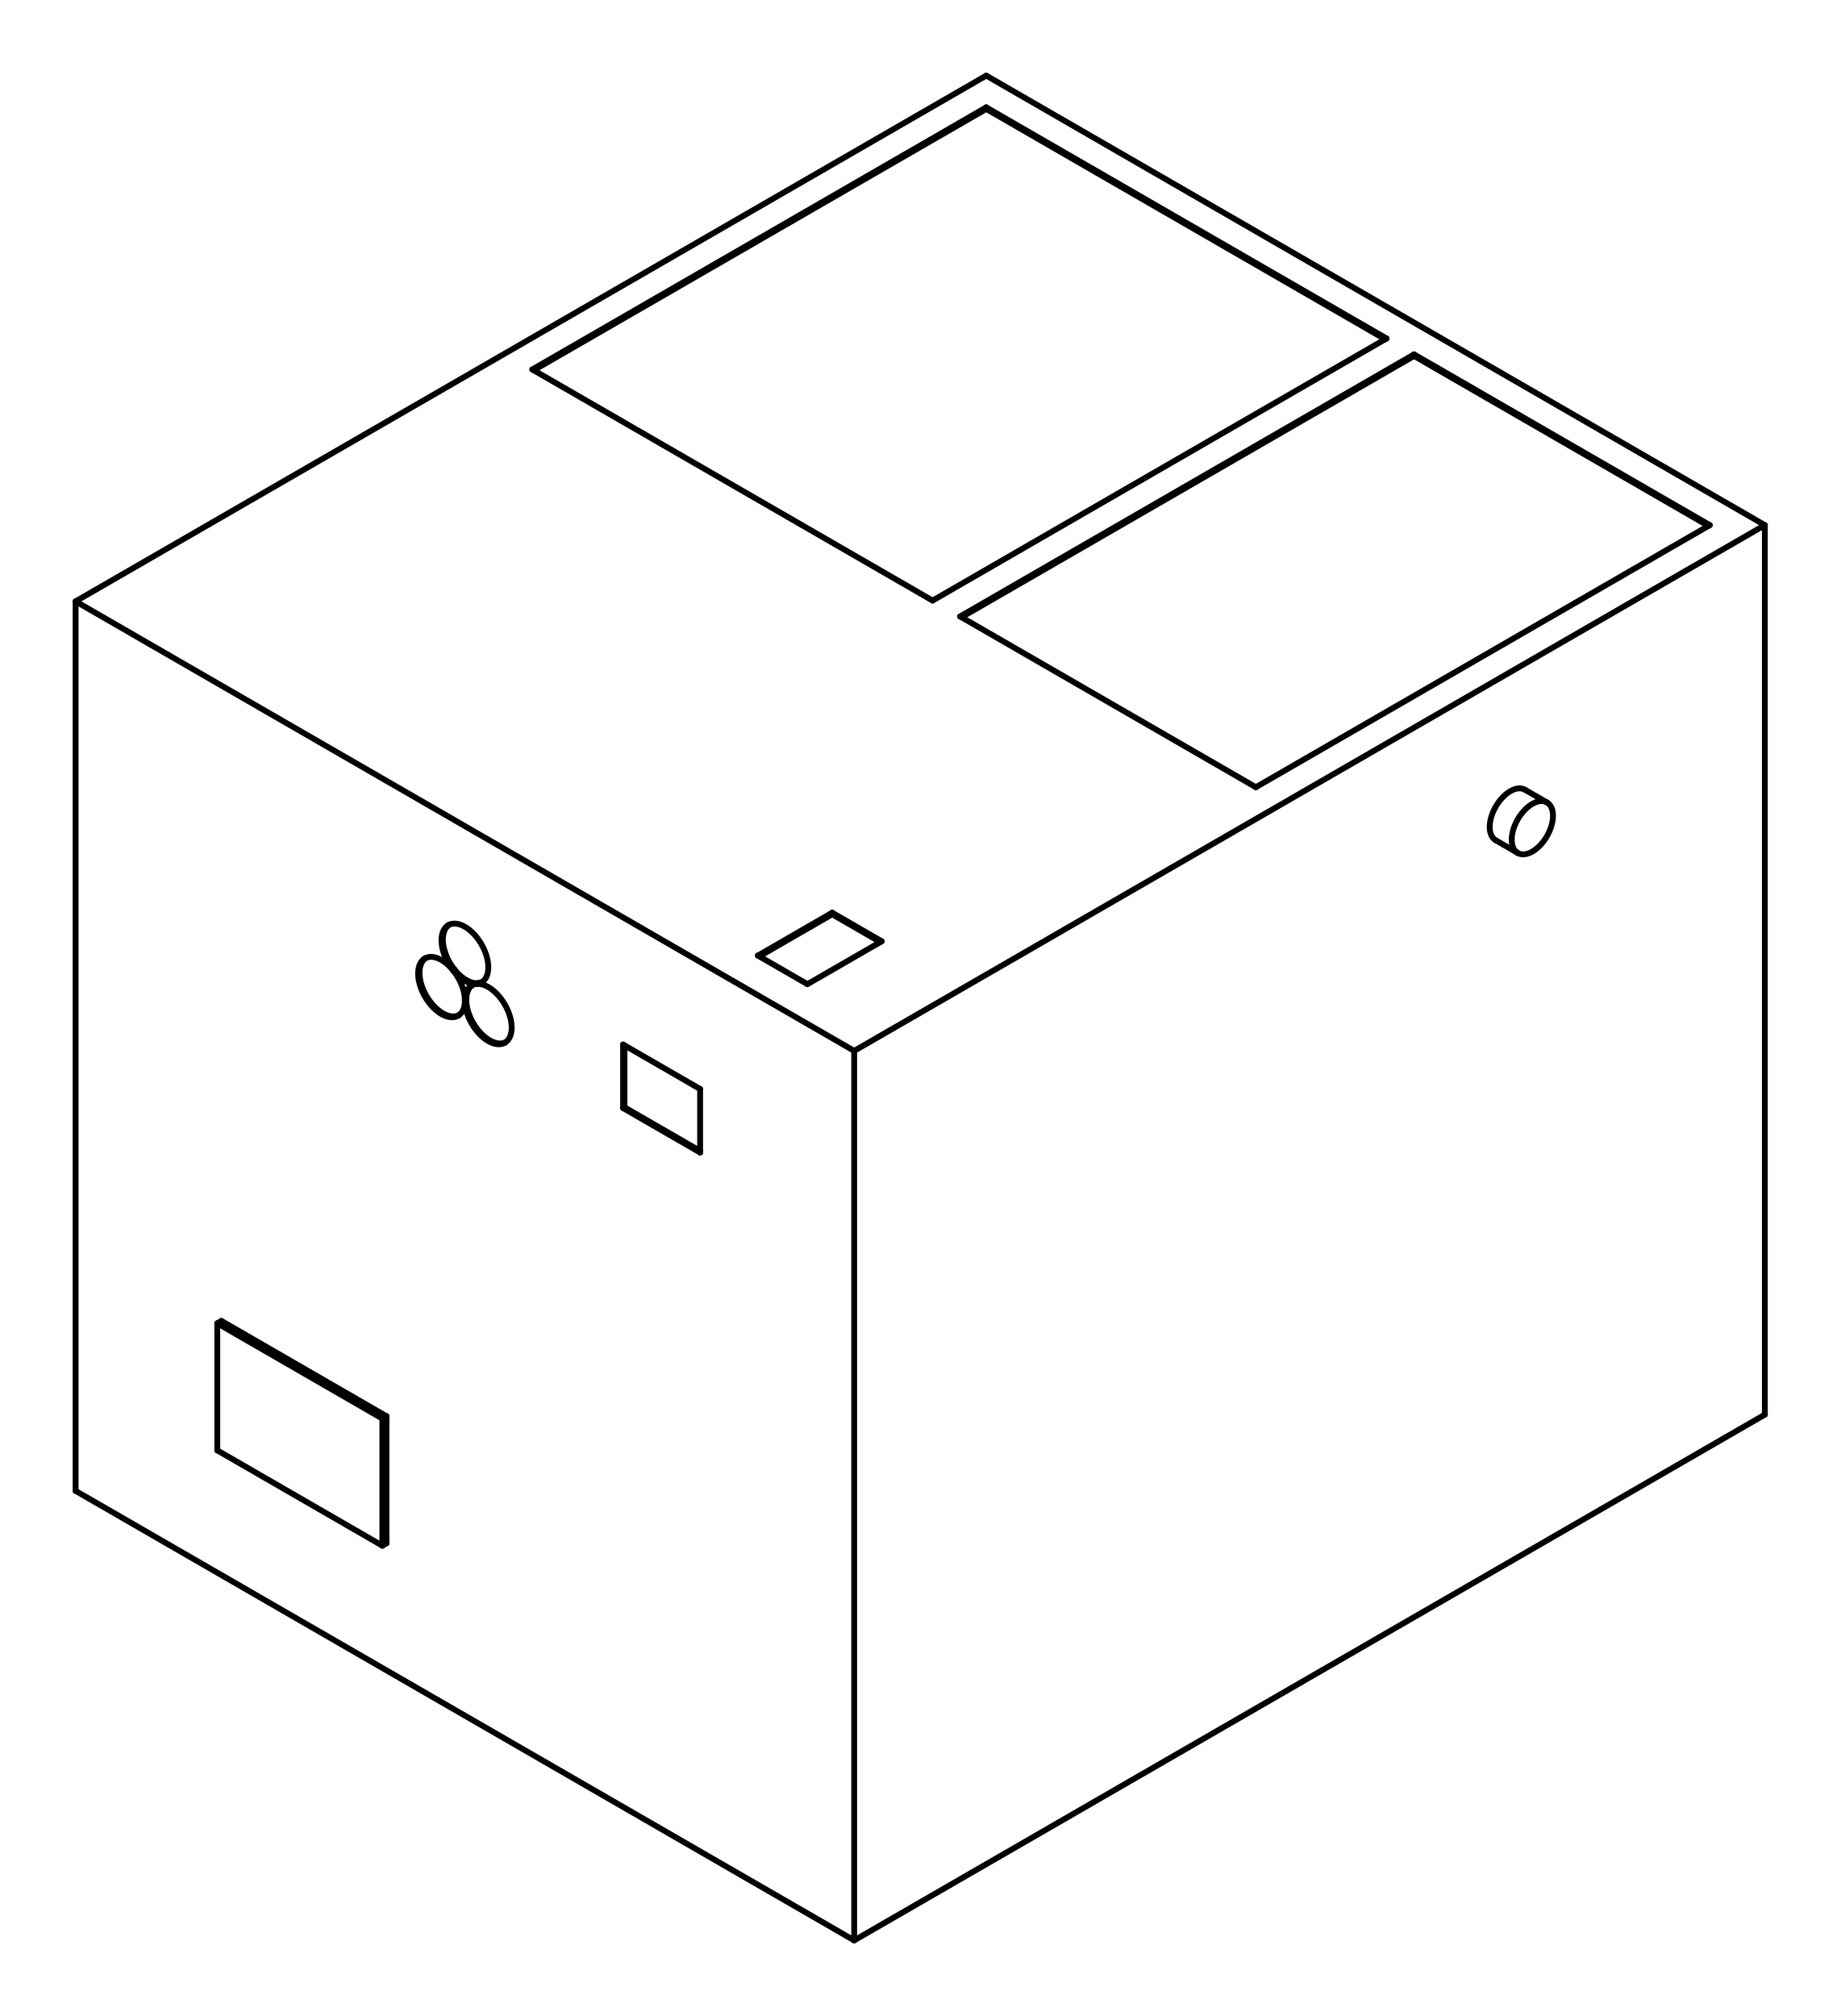
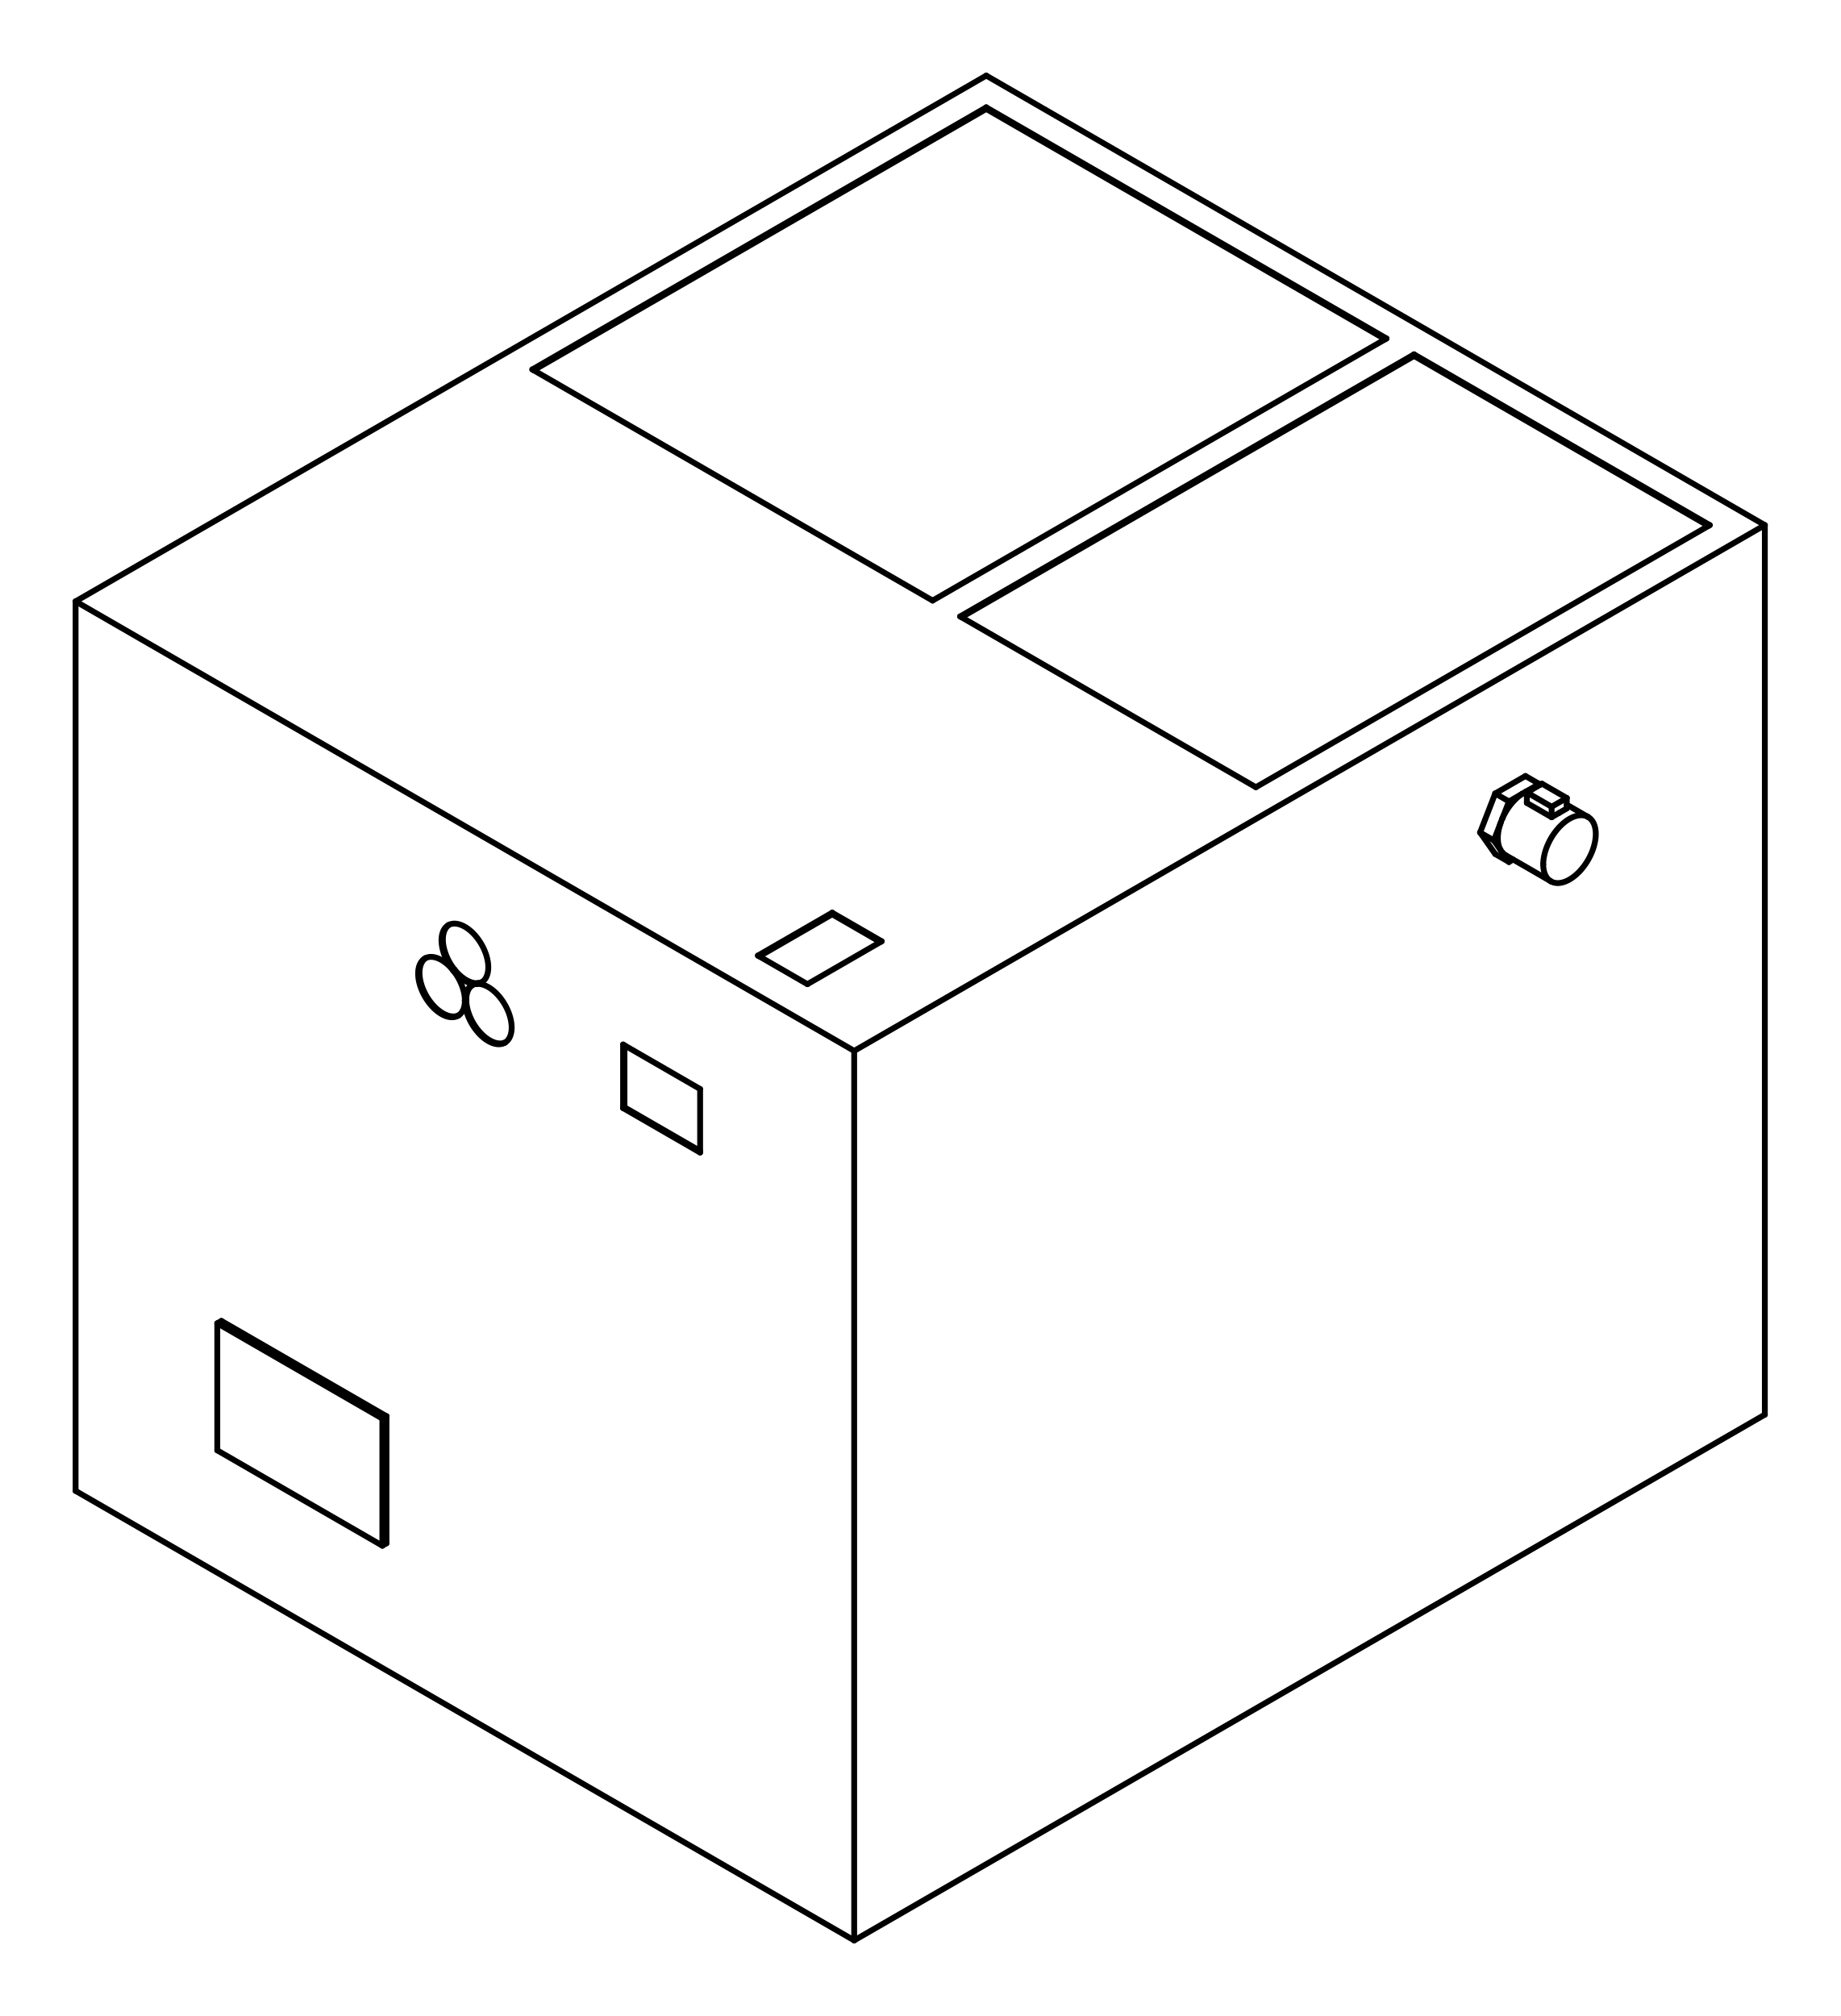
<svg xmlns="http://www.w3.org/2000/svg" width="730.336" height="800.0">
  <g transform="scale(1.543971, -1.543971)   translate(253.4828,-248.0495)" stroke-width="1.5" fill="none">
    <g stroke="rgb(160,160,160)" fill="none" stroke-dasharray="1.5,1.5">

       </g>
    <g stroke="rgb(0,0,0)" fill="none" stroke-linecap="round" stroke-linejoin="round">
      <path d="M-234.052,-135.13 L-234.052,93.489 " />
      <path d="M3.1072058029880787e-15,228.619 L-234.052,93.489 " />
      <path d="M200.111,-115.534 L-33.941,-250.664 " />
      <path d="M-234.052,-135.13 L-33.941,-250.664 " />
      <path d="M-234.052,93.489 L-33.941,-22.045 " />
      <path d="M-33.941,-250.664 L-33.941,-22.045 " />
      <path d="M-154.149,-148.602 L-154.149,-115.943 " />
      <path d="M-154.149,-115.943 L-196.576,-91.448 " />
      <path d="M-137.002,-1.365 L-137.15,-1.177 L-137.295,-0.987 L-137.437,-0.793 L-137.577,-0.597 L-137.714,-0.397 L-137.848,-0.195 L-137.978,0.01 L-138.105,0.217 L-138.229,0.427 L-138.35,0.638 L-138.467,0.852 L-138.58,1.067 L-138.689,1.283 L-138.795,1.501 L-138.897,1.72 L-138.994,1.94 L-139.088,2.161 L-139.177,2.383 L-139.262,2.604 L-139.343,2.826 L-139.42,3.049 L-139.492,3.271 L-139.559,3.492 L-139.622,3.714 L-139.68,3.934 L-139.734,4.154 L-139.783,4.373 L-139.827,4.591 L-139.866,4.807 L-139.901,5.021 L-139.931,5.234 L-139.956,5.445 L-139.976,5.654 L-139.991,5.861 L-140.001,6.065 L-140.006,6.267 L-140.007,6.466 L-140.002,6.662 L-139.993,6.855 L-139.978,7.044 L-139.959,7.231 L-139.935,7.414 L-139.906,7.593 L-139.872,7.768 L-139.833,7.939 L-139.789,8.106 L-139.741,8.269 L-139.688,8.428 L-139.631,8.582 L-139.568,8.731 L-139.501,8.875 L-139.43,9.015 L-139.354,9.15 L-139.274,9.279 L-139.19,9.404 L-139.101,9.523 L-139.008,9.636 L-138.911,9.744 L-138.81,9.847 L-138.705,9.943 L-138.596,10.034 L-138.483,10.119 L-138.367,10.199 L-138.247,10.272 " />
      <path d="M-138.247,10.272 L-138.141,10.33 L-138.033,10.384 L-137.923,10.433 L-137.81,10.477 L-137.695,10.517 L-137.577,10.552 L-137.458,10.583 L-137.336,10.609 L-137.212,10.631 L-137.087,10.648 L-136.959,10.66 L-136.83,10.667 L-136.699,10.67 L-136.567,10.668 L-136.432,10.662 L-136.297,10.651 L-136.16,10.635 L-136.022,10.614 L-135.882,10.589 L-135.741,10.559 L-135.6,10.525 L-135.457,10.486 L-135.314,10.443 L-135.169,10.395 L-135.024,10.342 L-134.879,10.285 L-134.732,10.224 L-134.586,10.158 L-134.439,10.087 L-134.292,10.013 L-134.144,9.934 L-133.997,9.851 L-133.849,9.764 L-133.702,9.672 L-133.555,9.577 L-133.408,9.477 L-133.261,9.374 L-133.115,9.267 L-132.969,9.156 L-132.824,9.041 L-132.68,8.922 L-132.536,8.8 L-132.394,8.674 L-132.252,8.545 L-132.111,8.412 L-131.972,8.276 L-131.834,8.137 L-131.697,7.995 L-131.561,7.849 L-131.427,7.701 L-131.294,7.55 L-131.163,7.396 L-131.034,7.239 L-130.907,7.08 L-130.781,6.918 L-130.658,6.753 L-130.536,6.587 L-130.416,6.418 L-130.299,6.247 L-130.184,6.074 L-130.071,5.899 L-129.96,5.723 L-129.852,5.544 L-129.747,5.365 L-129.644,5.183 L-129.543,5 L-129.446,4.816 L-129.351,4.631 L-129.258,4.445 L-129.169,4.258 L-129.083,4.07 L-128.999,3.881 L-128.919,3.692 L-128.841,3.502 L-128.767,3.312 L-128.696,3.122 L-128.628,2.932 L-128.563,2.741 L-128.502,2.551 L-128.444,2.361 L-128.389,2.171 L-128.338,1.982 L-128.29,1.793 L-128.245,1.605 L-128.204,1.417 L-128.166,1.231 L-128.132,1.046 L-128.102,0.861 L-128.075,0.678 L-128.051,0.497 L-128.032,0.316 L-128.015,0.138 L-128.003,-0.039 L-127.994,-0.215 L-127.988,-0.388 L-127.986,-0.559 L-127.988,-0.729 L-127.994,-0.896 L-128.003,-1.06 L-128.015,-1.223 L-128.032,-1.383 L-128.051,-1.54 L-128.075,-1.695 L-128.102,-1.847 L-128.132,-1.996 L-128.166,-2.142 L-128.204,-2.285 L-128.245,-2.425 L-128.29,-2.561 L-128.338,-2.695 L-128.389,-2.825 L-128.444,-2.951 L-128.502,-3.074 L-128.563,-3.193 L-128.628,-3.309 L-128.696,-3.421 L-128.767,-3.529 L-128.841,-3.634 L-128.919,-3.734 L-128.999,-3.83 L-129.083,-3.923 L-129.169,-4.011 L-129.258,-4.095 L-129.351,-4.174 L-129.446,-4.25 L-129.543,-4.321 L-129.644,-4.388 L-129.747,-4.45 " />
      <path d="M-129.747,-4.45 L-129.817,-4.49 L-129.888,-4.527 L-129.96,-4.562 L-130.034,-4.595 L-130.108,-4.626 L-130.184,-4.656 L-130.26,-4.683 L-130.338,-4.708 L-130.416,-4.731 L-130.496,-4.752 L-130.576,-4.771 L-130.658,-4.788 L-130.74,-4.803 L-130.823,-4.815 L-130.907,-4.826 L-130.992,-4.835 " />
      <path d="M-137.002,-1.365 L-137.109,-1.233 L-137.217,-1.103 L-137.327,-0.976 L-137.437,-0.85 L-137.549,-0.726 L-137.662,-0.604 L-137.775,-0.484 L-137.89,-0.367 L-138.005,-0.252 L-138.122,-0.139 L-138.239,-0.028 L-138.357,0.081 L-138.475,0.187 L-138.594,0.29 L-138.714,0.391 L-138.835,0.49 L-138.955,0.586 L-139.077,0.679 L-139.198,0.77 L-139.32,0.858 L-139.442,0.944 L-139.565,1.026 L-139.688,1.106 L-139.81,1.183 L-139.933,1.257 L-140.056,1.328 L-140.179,1.397 L-140.302,1.462 L-140.425,1.525 L-140.547,1.584 L-140.67,1.64 L-140.792,1.694 L-140.913,1.744 L-141.035,1.791 L-141.156,1.835 L-141.276,1.876 L-141.396,1.914 L-141.515,1.949 L-141.634,1.98 L-141.752,2.009 L-141.869,2.034 L-141.986,2.056 L-142.101,2.074 L-142.216,2.09 L-142.33,2.102 L-142.443,2.111 L-142.555,2.117 L-142.665,2.119 L-142.775,2.119 L-142.884,2.115 L-142.991,2.107 L-143.097,2.097 L-143.202,2.083 L-143.305,2.066 L-143.407,2.046 L-143.508,2.023 L-143.607,1.996 L-143.705,1.966 L-143.801,1.933 L-143.896,1.897 L-143.989,1.858 L-144.08,1.815 L-144.169,1.77 L-144.257,1.721 " />
      <path d="M-144.257,1.721 L-144.36,1.659 L-144.461,1.592 L-144.558,1.521 L-144.653,1.445 L-144.745,1.366 L-144.835,1.282 L-144.921,1.193 L-145.005,1.101 L-145.085,1.005 L-145.162,0.904 L-145.237,0.8 L-145.308,0.692 L-145.376,0.58 L-145.44,0.464 L-145.502,0.345 L-145.56,0.222 L-145.615,0.095 L-145.666,-0.035 L-145.714,-0.168 L-145.759,-0.305 L-145.8,-0.444 L-145.837,-0.587 L-145.872,-0.734 L-145.902,-0.883 L-145.929,-1.034 L-145.952,-1.189 L-145.972,-1.346 L-145.989,-1.506 L-146.001,-1.669 L-146.01,-1.833 L-146.016,-2.001 L-146.018,-2.17 L-146.016,-2.341 L-146.01,-2.515 L-146.001,-2.69 L-145.989,-2.867 L-145.972,-3.045 L-145.952,-3.226 L-145.929,-3.407 L-145.902,-3.59 L-145.872,-3.775 L-145.837,-3.96 L-145.8,-4.147 L-145.759,-4.334 L-145.714,-4.522 L-145.666,-4.711 L-145.615,-4.9 L-145.56,-5.09 L-145.502,-5.28 L-145.44,-5.47 L-145.376,-5.661 L-145.308,-5.851 L-145.237,-6.041 L-145.162,-6.232 L-145.085,-6.421 L-145.005,-6.61 L-144.921,-6.799 L-144.835,-6.987 L-144.745,-7.174 L-144.653,-7.36 L-144.558,-7.545 L-144.461,-7.73 L-144.36,-7.912 L-144.257,-8.094 L-144.152,-8.274 L-144.043,-8.452 L-143.933,-8.629 L-143.82,-8.803 L-143.705,-8.976 L-143.588,-9.147 L-143.468,-9.316 L-143.346,-9.483 L-143.223,-9.647 L-143.097,-9.809 L-142.97,-9.968 L-142.84,-10.125 L-142.709,-10.279 L-142.577,-10.43 L-142.443,-10.579 L-142.307,-10.724 L-142.17,-10.866 L-142.032,-11.005 L-141.892,-11.141 L-141.752,-11.274 L-141.61,-11.403 L-141.468,-11.529 L-141.324,-11.651 L-141.18,-11.77 L-141.035,-11.885 L-140.889,-11.996 L-140.743,-12.103 L-140.596,-12.207 L-140.449,-12.306 L-140.302,-12.402 L-140.155,-12.493 L-140.007,-12.58 L-139.86,-12.663 L-139.712,-12.742 L-139.565,-12.817 L-139.418,-12.887 L-139.271,-12.953 L-139.125,-13.014 L-138.98,-13.071 L-138.835,-13.124 L-138.69,-13.172 L-138.547,-13.215 L-138.404,-13.254 L-138.262,-13.289 L-138.122,-13.318 L-137.982,-13.344 L-137.844,-13.364 L-137.707,-13.38 L-137.571,-13.391 L-137.437,-13.397 L-137.305,-13.399 L-137.174,-13.396 L-137.045,-13.389 L-136.917,-13.377 L-136.792,-13.36 L-136.668,-13.338 L-136.546,-13.312 L-136.427,-13.282 L-136.309,-13.246 L-136.194,-13.206 L-136.081,-13.162 L-135.971,-13.113 L-135.863,-13.059 L-135.757,-13.001 " />
      <path d="M-135.757,-13.001 L-135.654,-12.939 L-135.554,-12.872 L-135.456,-12.801 L-135.361,-12.725 L-135.269,-12.645 L-135.18,-12.561 L-135.093,-12.473 L-135.01,-12.381 L-134.929,-12.285 L-134.852,-12.184 L-134.778,-12.08 L-134.706,-11.972 L-134.639,-11.86 L-134.574,-11.744 L-134.512,-11.625 L-134.454,-11.502 L-134.399,-11.375 L-134.348,-11.245 L-134.3,-11.112 L-134.256,-10.975 L-134.214,-10.835 L-134.177,-10.692 L-134.143,-10.546 L-134.112,-10.397 L-134.085,-10.245 L-134.062,-10.091 L-134.042,-9.934 L-134.026,-9.774 L-134.013,-9.611 L-134.004,-9.446 L-133.999,-9.279 L-133.997,-9.11 " />
      <path d="M-130.992,-4.835 L-130.874,-4.826 L-130.754,-4.822 L-130.634,-4.821 L-130.512,-4.824 L-130.388,-4.831 L-130.264,-4.843 L-130.138,-4.858 L-130.011,-4.877 L-129.883,-4.899 L-129.755,-4.926 L-129.625,-4.957 L-129.494,-4.991 L-129.363,-5.03 L-129.231,-5.072 L-129.099,-5.118 L-128.965,-5.167 L-128.832,-5.221 L-128.698,-5.278 L-128.563,-5.339 L-128.428,-5.403 L-128.294,-5.472 L-128.158,-5.543 L-128.023,-5.619 L-127.888,-5.698 L-127.753,-5.78 L-127.618,-5.866 L-127.483,-5.955 L-127.348,-6.048 L-127.214,-6.143 L-127.08,-6.242 L-126.947,-6.345 L-126.814,-6.45 L-126.681,-6.559 L-126.55,-6.67 L-126.419,-6.785 L-126.289,-6.903 L-126.159,-7.023 L-126.031,-7.146 L-125.904,-7.272 L-125.777,-7.401 L-125.652,-7.532 L-125.528,-7.666 L-125.405,-7.802 L-125.284,-7.941 L-125.164,-8.082 L-125.045,-8.226 L-124.928,-8.371 L-124.812,-8.519 L-124.698,-8.669 L-124.586,-8.82 L-124.475,-8.974 L-124.367,-9.13 L-124.26,-9.287 L-124.154,-9.446 L-124.051,-9.606 L-123.95,-9.768 L-123.851,-9.932 L-123.754,-10.096 L-123.659,-10.262 L-123.566,-10.43 L-123.476,-10.598 L-123.387,-10.767 L-123.301,-10.937 L-123.218,-11.108 L-123.137,-11.28 L-123.058,-11.452 L-122.982,-11.625 L-122.908,-11.799 L-122.837,-11.973 L-122.769,-12.147 L-122.703,-12.321 L-122.64,-12.496 L-122.58,-12.67 L-122.522,-12.845 L-122.467,-13.019 L-122.415,-13.194 L-122.365,-13.367 L-122.319,-13.541 L-122.275,-13.714 L-122.235,-13.886 L-122.197,-14.058 L-122.162,-14.229 L-122.13,-14.399 L-122.101,-14.568 L-122.075,-14.737 L-122.052,-14.904 L-122.032,-15.07 L-122.015,-15.234 L-122.001,-15.398 L-121.99,-15.56 L-121.983,-15.72 L-121.978,-15.879 L-121.976,-16.036 L-121.977,-16.191 L-121.981,-16.345 L-121.989,-16.497 L-121.999,-16.646 L-122.013,-16.794 L-122.029,-16.94 L-122.048,-17.083 L-122.071,-17.224 L-122.096,-17.363 L-122.125,-17.499 L-122.156,-17.633 L-122.19,-17.764 L-122.228,-17.892 L-122.268,-18.018 L-122.311,-18.141 L-122.357,-18.262 L-122.406,-18.379 L-122.457,-18.494 L-122.512,-18.605 L-122.569,-18.714 L-122.629,-18.819 L-122.691,-18.921 L-122.757,-19.02 L-122.825,-19.116 L-122.895,-19.208 L-122.968,-19.298 L-123.044,-19.383 L-123.122,-19.465 L-123.203,-19.544 L-123.286,-19.619 L-123.372,-19.691 L-123.459,-19.759 L-123.549,-19.824 L-123.642,-19.884 L-123.736,-19.941 " />
      <path d="M-123.736,-19.941 L-123.815,-19.985 L-123.896,-20.027 L-123.977,-20.066 L-124.06,-20.102 L-124.145,-20.136 L-124.231,-20.167 L-124.318,-20.196 L-124.406,-20.222 L-124.495,-20.245 L-124.586,-20.266 L-124.678,-20.284 L-124.771,-20.3 L-124.865,-20.313 L-124.96,-20.324 L-125.056,-20.331 L-125.153,-20.337 L-125.251,-20.339 L-125.35,-20.339 L-125.45,-20.337 L-125.551,-20.331 L-125.652,-20.323 L-125.755,-20.313 L-125.858,-20.3 L-125.961,-20.284 L-126.066,-20.265 L-126.171,-20.244 L-126.277,-20.221 L-126.383,-20.194 L-126.49,-20.166 L-126.598,-20.134 L-126.705,-20.1 L-126.814,-20.064 L-126.922,-20.025 L-127.032,-19.983 L-127.141,-19.939 L-127.251,-19.893 L-127.361,-19.844 L-127.471,-19.793 L-127.581,-19.739 L-127.691,-19.682 L-127.802,-19.624 L-127.913,-19.562 L-128.023,-19.499 L-128.134,-19.433 L-128.355,-19.295 L-128.575,-19.147 L-128.795,-18.99 L-129.014,-18.825 L-129.231,-18.651 L-129.447,-18.469 L-129.66,-18.279 L-129.872,-18.082 L-130.08,-17.876 L-130.286,-17.664 L-130.489,-17.445 L-130.689,-17.219 L-130.884,-16.987 L-131.076,-16.749 L-131.264,-16.505 L-131.447,-16.256 L-131.626,-16.002 L-131.799,-15.744 L-131.968,-15.481 L-132.131,-15.214 L-132.288,-14.943 L-132.44,-14.67 L-132.585,-14.393 L-132.725,-14.114 L-132.858,-13.833 L-132.984,-13.551 L-133.103,-13.267 L-133.216,-12.982 L-133.321,-12.696 L-133.42,-12.411 L-133.511,-12.125 L-133.594,-11.84 L-133.67,-11.557 L-133.738,-11.274 L-133.798,-10.993 L-133.851,-10.715 L-133.895,-10.439 L-133.932,-10.166 L-133.96,-9.896 L-133.98,-9.63 L-133.993,-9.368 L-133.996,-9.238 L-133.997,-9.11 " />
      <path d="M-93.338,-36.742 L-73.539,-48.173 " />
      <path d="M-93.338,-20.412 L-93.338,-36.742 " />
      <path d="M-73.539,-48.173 L-73.539,-31.843 " />
      <path d="M-73.539,-31.843 L-93.338,-20.412 " />
      <path d="M3.1072058029880787e-15,228.619 L200.111,113.085 " />
      <path d="M200.111,113.085 L-33.941,-22.045 " />
      <path d="M-116.673,153.093 L-13.789,93.693 " />
      <path d="M3.3306690738754696e-15,220.454 L-116.673,153.093 " />
      <path d="M-13.789,93.693 L102.884,161.054 " />
      <path d="M102.884,161.054 L-6.361351266622882e-15,220.454 " />
      <path d="M-6.718,89.61 L69.296,45.724 " />
      <path d="M69.296,45.724 L185.969,113.085 " />
      <path d="M185.969,113.085 L109.955,156.971 " />
      <path d="M109.955,156.971 L-6.718,89.61 " />
      <path d="M-58.69,2.449 L-45.962,-4.899 " />
      <path d="M-39.598,13.472 L-58.69,2.449 " />
      <path d="M-45.962,-4.899 L-26.87,6.124 " />
      <path d="M-26.87,6.124 L-39.598,13.472 " />
      <path d="M200.111,-115.534 L200.111,113.085 " />
-       <path d="M129.401,35.518 L129.402,35.368 L129.407,35.221 L129.415,35.075 L129.426,34.932 L129.44,34.791 L129.458,34.652 L129.479,34.516 L129.502,34.382 L129.529,34.25 L129.559,34.121 L129.593,33.995 L129.629,33.872 L129.668,33.751 L129.711,33.634 L129.756,33.519 L129.804,33.407 L129.856,33.299 L129.91,33.193 L129.967,33.091 L130.027,32.992 L130.09,32.897 L130.155,32.805 L130.223,32.716 L130.294,32.631 L130.368,32.55 L130.444,32.472 L130.523,32.398 L130.604,32.328 L130.688,32.261 L130.774,32.198 L130.863,32.139 L130.954,32.084 " />
-       <path d="M138.454,45.075 L138.384,45.113 L138.313,45.15 L138.241,45.184 L138.168,45.216 L138.093,45.246 L138.018,45.274 L137.941,45.299 L137.863,45.322 L137.784,45.343 L137.704,45.361 L137.623,45.377 L137.541,45.391 L137.458,45.403 L137.374,45.412 L137.289,45.419 L137.204,45.423 L137.117,45.426 L137.03,45.426 L136.942,45.423 L136.853,45.419 L136.763,45.412 L136.673,45.402 L136.582,45.391 L136.49,45.377 L136.398,45.36 L136.305,45.342 L136.212,45.321 L136.118,45.298 L136.024,45.273 L135.929,45.245 L135.834,45.215 L135.738,45.183 L135.546,45.112 L135.353,45.032 L135.159,44.943 L134.964,44.846 L134.769,44.74 L134.574,44.626 L134.379,44.504 L134.184,44.374 L133.99,44.235 L133.797,44.09 L133.605,43.936 L133.415,43.776 L133.227,43.608 L133.04,43.434 L132.856,43.253 L132.674,43.065 L132.495,42.872 L132.319,42.673 L132.147,42.468 L131.977,42.258 L131.812,42.043 L131.65,41.823 L131.493,41.599 L131.339,41.371 L131.191,41.139 L131.047,40.903 L130.908,40.665 L130.774,40.423 L130.646,40.179 L130.523,39.933 L130.406,39.685 L130.294,39.436 L130.189,39.185 L130.09,38.934 L129.996,38.682 L129.91,38.43 L129.83,38.178 L129.756,37.927 L129.689,37.676 L129.629,37.427 L129.576,37.179 L129.529,36.934 L129.49,36.69 L129.458,36.449 L129.433,36.211 L129.415,35.976 L129.404,35.745 L129.401,35.518 " />
+       <path d="M130.815,44.112 L126.927,34.089 " />
+       <path d="M126.927,34.089 L130.815,28.557 " />
+       <path d="M138.592,48.602 L130.815,44.112 " />
      <path d="M-154.149,-148.602 L-155.21,-149.215 " />
      <path d="M-197.636,-124.72 L-155.21,-149.215 " />
      <path d="M-154.149,-115.943 L-155.21,-116.555 " />
      <path d="M-155.21,-149.215 L-155.21,-116.555 " />
      <path d="M-196.576,-91.448 L-197.636,-92.06 " />
      <path d="M-155.21,-116.555 L-197.636,-92.06 " />
      <path d="M-197.636,-92.06 L-197.636,-124.72 " />
      <path d="M-136.648,-1.16 L-136.793,-0.978 L-136.935,-0.792 L-137.074,-0.602 L-137.211,-0.41 L-137.345,-0.216 L-137.476,-0.018 L-137.604,0.182 L-137.729,0.384 L-137.851,0.588 L-137.969,0.794 L-138.084,1.002 L-138.196,1.212 L-138.304,1.423 L-138.408,1.636 L-138.509,1.85 L-138.606,2.064 L-138.699,2.28 L-138.788,2.496 L-138.873,2.713 L-138.953,2.93 L-139.03,3.147 L-139.103,3.364 L-139.171,3.581 L-139.235,3.797 L-139.294,4.013 L-139.349,4.229 L-139.4,4.443 L-139.446,4.657 L-139.487,4.869 L-139.524,5.08 L-139.557,5.289 L-139.585,5.496 L-139.608,5.702 L-139.626,5.906 L-139.64,6.107 L-139.649,6.306 L-139.653,6.503 L-139.653,6.697 L-139.648,6.888 L-139.638,7.076 L-139.623,7.262 L-139.604,7.443 L-139.58,7.622 L-139.552,7.797 L-139.519,7.968 L-139.481,8.136 L-139.439,8.299 L-139.392,8.459 L-139.341,8.614 L-139.285,8.765 L-139.225,8.912 L-139.16,9.054 L-139.091,9.191 L-139.018,9.324 L-138.941,9.452 L-138.859,9.574 L-138.774,9.692 L-138.684,9.805 L-138.591,9.912 L-138.493,10.014 L-138.392,10.111 L-138.287,10.202 L-138.178,10.288 L-138.066,10.368 " />
      <path d="M-129.574,-4.342 L-129.697,-4.398 L-129.823,-4.449 L-129.952,-4.494 L-130.084,-4.533 L-130.219,-4.566 L-130.356,-4.593 L-130.496,-4.615 L-130.638,-4.631 " />
      <path d="M-136.648,-1.16 L-137.002,-1.365 " />
      <path d="M-130.638,-4.631 L-130.992,-4.835 " />
      <path d="M-133.997,-9.11 L-133.643,-8.906 " />
      <path d="M-144.077,1.817 L-144.173,1.749 L-144.266,1.677 L-144.357,1.601 L-144.445,1.521 L-144.53,1.437 L-144.613,1.349 L-144.692,1.257 L-144.769,1.161 L-144.843,1.061 L-144.914,0.958 L-144.982,0.851 L-145.047,0.741 L-145.109,0.627 L-145.168,0.51 L-145.223,0.389 L-145.276,0.265 L-145.325,0.137 L-145.371,0.007 L-145.413,-0.127 L-145.453,-0.264 L-145.489,-0.403 L-145.522,-0.546 L-145.551,-0.691 L-145.577,-0.839 L-145.6,-0.99 L-145.619,-1.143 L-145.635,-1.299 L-145.647,-1.457 L-145.656,-1.617 L-145.662,-1.78 L-145.664,-1.944 L-145.663,-2.111 L-145.658,-2.279 L-145.65,-2.45 L-145.638,-2.621 L-145.623,-2.795 L-145.605,-2.97 L-145.583,-3.147 L-145.558,-3.324 L-145.529,-3.503 L-145.498,-3.683 L-145.462,-3.865 L-145.424,-4.047 L-145.382,-4.229 L-145.337,-4.413 L-145.289,-4.597 L-145.237,-4.781 L-145.182,-4.966 L-145.124,-5.151 L-145.063,-5.337 L-144.999,-5.522 L-144.932,-5.708 L-144.862,-5.893 L-144.789,-6.078 L-144.713,-6.262 L-144.634,-6.446 L-144.552,-6.63 L-144.467,-6.813 L-144.38,-6.995 L-144.29,-7.176 L-144.197,-7.356 L-144.102,-7.535 L-144.004,-7.713 L-143.904,-7.89 L-143.801,-8.065 L-143.696,-8.238 L-143.588,-8.41 L-143.479,-8.581 L-143.367,-8.749 L-143.253,-8.916 L-143.137,-9.081 L-143.019,-9.243 L-142.899,-9.404 L-142.777,-9.562 L-142.653,-9.718 L-142.528,-9.871 L-142.401,-10.022 L-142.273,-10.17 L-142.143,-10.316 L-142.011,-10.459 L-141.879,-10.598 L-141.745,-10.735 L-141.609,-10.869 L-141.473,-11 L-141.336,-11.128 L-141.197,-11.252 L-141.058,-11.373 L-140.918,-11.491 L-140.777,-11.605 L-140.636,-11.716 L-140.494,-11.823 L-140.351,-11.926 L-140.209,-12.026 L-140.066,-12.122 L-139.922,-12.214 L-139.779,-12.302 L-139.635,-12.387 L-139.491,-12.467 L-139.348,-12.544 L-139.205,-12.616 L-139.062,-12.684 L-138.919,-12.748 L-138.776,-12.808 L-138.635,-12.864 L-138.493,-12.915 L-138.353,-12.963 L-138.213,-13.005 L-138.074,-13.044 L-137.936,-13.078 L-137.799,-13.108 L-137.663,-13.134 L-137.528,-13.155 L-137.394,-13.171 L-137.262,-13.184 L-137.131,-13.192 L-137.001,-13.195 L-136.873,-13.194 L-136.746,-13.189 L-136.622,-13.179 L-136.498,-13.165 L-136.377,-13.146 L-136.258,-13.123 L-136.14,-13.095 L-136.025,-13.063 L-135.911,-13.027 L-135.8,-12.987 L-135.691,-12.942 L-135.584,-12.893 " />
      <path d="M-123.563,-19.833 L-123.644,-19.871 L-123.726,-19.906 L-123.809,-19.938 L-123.894,-19.968 L-123.979,-19.996 L-124.066,-20.021 L-124.154,-20.044 L-124.243,-20.064 L-124.334,-20.082 L-124.425,-20.097 L-124.517,-20.11 L-124.611,-20.12 L-124.705,-20.128 L-124.801,-20.133 L-124.897,-20.135 L-124.994,-20.135 L-125.092,-20.133 L-125.191,-20.127 L-125.291,-20.12 L-125.391,-20.11 L-125.493,-20.097 L-125.595,-20.082 L-125.697,-20.064 L-125.8,-20.044 L-125.904,-20.021 L-126.009,-19.996 L-126.113,-19.968 L-126.219,-19.938 L-126.325,-19.905 L-126.431,-19.87 L-126.538,-19.832 L-126.645,-19.792 L-126.752,-19.75 L-126.86,-19.705 L-126.968,-19.658 L-127.076,-19.608 L-127.184,-19.556 L-127.292,-19.502 L-127.401,-19.445 L-127.51,-19.386 L-127.727,-19.261 L-127.944,-19.127 L-128.161,-18.984 L-128.377,-18.833 L-128.592,-18.673 L-128.806,-18.505 L-129.019,-18.329 L-129.229,-18.145 L-129.438,-17.954 L-129.644,-17.755 L-129.847,-17.549 L-130.048,-17.337 L-130.245,-17.118 L-130.439,-16.893 L-130.63,-16.662 L-130.816,-16.425 L-130.998,-16.183 L-131.176,-15.936 L-131.349,-15.684 L-131.518,-15.429 L-131.681,-15.169 L-131.839,-14.905 L-131.992,-14.638 L-132.138,-14.368 L-132.279,-14.096 L-132.414,-13.821 L-132.543,-13.545 L-132.665,-13.266 L-132.78,-12.987 L-132.889,-12.707 L-132.991,-12.426 L-133.086,-12.146 L-133.174,-11.866 L-133.254,-11.586 L-133.328,-11.307 L-133.393,-11.03 L-133.452,-10.755 L-133.502,-10.481 L-133.545,-10.211 L-133.58,-9.943 L-133.608,-9.678 L-133.627,-9.417 L-133.639,-9.159 L-133.643,-8.906 " />
      <path d="M-93.338,-36.742 L-92.985,-36.538 " />
      <path d="M-92.985,-36.538 L-73.539,-47.765 " />
      <path d="M-92.985,-20.617 L-92.985,-36.538 " />
      <path d="M3.3306690738754696e-15,220.454 L3.3251204920844196e-15,220.046 " />
      <path d="M3.3306690738754696e-15,220.046 L-116.319,152.889 " />
      <path d="M102.53,160.85 L-6.361351266622882e-15,220.046 " />
      <path d="M109.955,156.971 L109.955,156.563 " />
      <path d="M185.616,112.881 L109.955,156.563 " />
      <path d="M109.955,156.563 L-6.364,89.406 " />
      <path d="M-39.598,13.472 L-39.598,13.064 " />
      <path d="M-39.598,13.064 L-58.336,2.245 " />
      <path d="M-27.224,5.92 L-39.598,13.064 " />
-       <path d="M135.057,32.252 L135.059,32.102 L135.064,31.955 L135.072,31.809 L135.083,31.666 L135.097,31.525 L135.115,31.386 L135.135,31.25 L135.159,31.116 L135.186,30.984 L135.216,30.855 L135.25,30.729 L135.286,30.606 L135.325,30.485 L135.367,30.368 L135.413,30.253 L135.461,30.141 L135.512,30.033 L135.567,29.927 L135.624,29.825 L135.684,29.726 L135.746,29.631 L135.812,29.539 L135.88,29.45 L135.951,29.365 L136.025,29.284 L136.101,29.206 L136.18,29.132 L136.261,29.062 L136.345,28.995 L136.431,28.932 L136.52,28.873 L136.611,28.818 " />
-       <path d="M136.611,28.818 L136.704,28.767 L136.799,28.72 L136.897,28.677 L136.996,28.637 L137.098,28.602 L137.202,28.571 L137.307,28.544 L137.414,28.521 L137.523,28.502 L137.634,28.487 L137.747,28.476 L137.861,28.469 L137.976,28.467 L138.093,28.469 L138.212,28.474 L138.331,28.484 L138.452,28.498 L138.574,28.516 L138.697,28.538 L138.821,28.565 L138.946,28.595 L139.072,28.629 L139.199,28.668 L139.326,28.71 L139.454,28.756 L139.583,28.807 L139.712,28.861 L139.841,28.919 L139.971,28.981 L140.1,29.047 L140.231,29.116 L140.361,29.19 L140.491,29.267 L140.621,29.347 L140.751,29.432 L140.881,29.519 L141.01,29.611 L141.139,29.705 L141.267,29.803 L141.395,29.905 L141.523,30.009 L141.649,30.117 L141.775,30.228 L141.9,30.342 L142.024,30.459 L142.147,30.579 L142.269,30.702 L142.39,30.828 L142.51,30.956 L142.628,31.087 L142.745,31.22 L142.861,31.356 L142.975,31.494 L143.087,31.635 L143.198,31.778 L143.307,31.923 L143.414,32.07 L143.52,32.219 L143.623,32.37 L143.725,32.522 L143.825,32.676 L143.922,32.832 L144.018,32.99 L144.111,33.148 L144.202,33.308 L144.29,33.47 L144.376,33.632 L144.46,33.795 L144.542,33.96 L144.62,34.125 L144.697,34.291 L144.77,34.457 L144.841,34.624 L144.909,34.792 L144.975,34.959 L145.038,35.127 L145.098,35.295 L145.155,35.463 L145.209,35.631 L145.26,35.799 L145.309,35.966 L145.354,36.133 L145.396,36.3 L145.436,36.466 L145.472,36.631 L145.505,36.796 L145.535,36.959 L145.562,37.122 L145.586,37.283 L145.607,37.444 L145.624,37.603 L145.638,37.76 L145.65,37.917 L145.658,38.071 L145.662,38.224 L145.664,38.375 L145.662,38.525 L145.658,38.672 L145.65,38.818 L145.638,38.961 L145.624,39.102 L145.607,39.241 L145.586,39.377 L145.562,39.511 L145.535,39.643 L145.505,39.772 L145.472,39.898 L145.436,40.021 L145.396,40.142 L145.354,40.259 L145.309,40.374 L145.26,40.486 L145.209,40.594 L145.155,40.7 L145.098,40.802 L145.038,40.901 L144.975,40.996 L144.909,41.088 L144.841,41.176 L144.77,41.261 L144.697,41.343 L144.62,41.421 L144.542,41.495 L144.46,41.565 L144.376,41.632 L144.29,41.695 L144.202,41.754 L144.111,41.809 " />
-       <path d="M144.111,41.809 L144.041,41.847 L143.97,41.884 L143.898,41.918 L143.825,41.95 L143.75,41.98 L143.675,42.008 L143.598,42.033 L143.52,42.056 L143.441,42.077 L143.361,42.095 L143.28,42.111 L143.198,42.125 L143.115,42.137 L143.031,42.146 L142.946,42.153 L142.861,42.157 L142.774,42.16 L142.687,42.16 L142.599,42.157 L142.51,42.153 L142.42,42.146 L142.33,42.136 L142.239,42.125 L142.147,42.111 L142.055,42.095 L141.962,42.076 L141.869,42.055 L141.775,42.032 L141.681,42.007 L141.586,41.979 L141.491,41.949 L141.395,41.917 L141.203,41.846 L141.01,41.766 L140.816,41.677 L140.621,41.58 L140.426,41.474 L140.231,41.36 L140.035,41.238 L139.841,41.108 L139.647,40.969 L139.454,40.824 L139.262,40.67 L139.072,40.51 L138.884,40.342 L138.697,40.168 L138.513,39.987 L138.331,39.799 L138.152,39.606 L137.976,39.407 L137.804,39.202 L137.634,38.992 L137.469,38.777 L137.307,38.557 L137.149,38.333 L136.996,38.105 L136.848,37.873 L136.704,37.637 L136.565,37.399 L136.431,37.157 L136.303,36.913 L136.18,36.667 L136.063,36.419 L135.951,36.17 L135.846,35.919 L135.746,35.668 L135.653,35.416 L135.567,35.164 L135.486,34.912 L135.413,34.661 L135.346,34.41 L135.286,34.161 L135.233,33.913 L135.186,33.668 L135.147,33.424 L135.115,33.183 L135.09,32.945 L135.072,32.71 L135.061,32.479 L135.057,32.252 " />
+       <path d="M130.815,44.112 L134.351,42.07 " />
+       <path d="M126.927,34.089 L130.462,32.048 " />
+       <path d="M134.351,42.07 L132.651,37.688 " />
+       <path d="M132.162,36.43 L130.462,32.048 " />
+       <path d="M130.815,28.557 L134.351,26.516 " />
+       <path d="M130.462,32.048 L132.162,29.629 " />
+       <path d="M132.651,28.935 L134.351,26.516 " />
+       <path d="M134.351,26.516 L135.425,27.136 " />
+       <path d="M138.592,48.602 L142.128,46.56 " />
+       <path d="M142.301,46.314 L142.128,46.56 " />
+       <path d="M142.128,46.56 L138.728,44.597 " />
+       <path d="M137.751,44.033 L134.351,42.07 " />
      <path d="M-136.648,-1.16 L-136.476,-1.37 L-136.302,-1.575 L-136.124,-1.775 L-135.943,-1.969 L-135.76,-2.158 L-135.575,-2.342 L-135.388,-2.519 L-135.199,-2.691 L-135.008,-2.856 L-134.816,-3.015 L-134.622,-3.167 L-134.428,-3.313 L-134.232,-3.452 L-134.036,-3.584 L-133.84,-3.708 L-133.643,-3.825 L-133.447,-3.935 L-133.25,-4.037 L-133.054,-4.132 L-132.859,-4.219 L-132.664,-4.298 L-132.471,-4.369 L-132.278,-4.432 L-132.088,-4.487 L-131.898,-4.534 L-131.711,-4.572 L-131.526,-4.603 L-131.343,-4.625 L-131.253,-4.633 L-131.163,-4.639 L-131.073,-4.643 L-130.985,-4.644 L-130.897,-4.644 L-130.81,-4.642 L-130.724,-4.637 L-130.638,-4.631 " />
      <path d="M-132.056,-5.123 L-132.149,-5.189 L-132.24,-5.259 L-132.329,-5.333 L-132.415,-5.411 L-132.498,-5.492 L-132.579,-5.577 L-132.657,-5.666 L-132.732,-5.758 L-132.805,-5.854 L-132.874,-5.954 L-132.941,-6.056 L-133.005,-6.163 L-133.067,-6.273 L-133.125,-6.386 L-133.18,-6.502 L-133.232,-6.621 L-133.282,-6.744 L-133.328,-6.869 L-133.371,-6.998 L-133.411,-7.129 L-133.448,-7.264 L-133.482,-7.401 L-133.512,-7.54 L-133.54,-7.683 L-133.564,-7.828 L-133.585,-7.975 L-133.603,-8.125 L-133.617,-8.277 L-133.629,-8.431 L-133.637,-8.587 L-133.642,-8.746 L-133.643,-8.906 " />
+       <path d="M137.751,44.033 L137.561,43.905 L137.372,43.771 L137.184,43.63 L136.996,43.485 L136.809,43.333 L136.624,43.177 L136.44,43.015 L136.257,42.847 L136.076,42.675 L135.896,42.498 L135.718,42.316 L135.543,42.13 L135.369,41.939 L135.198,41.744 L135.029,41.545 L134.863,41.342 L134.699,41.135 L134.539,40.924 L134.381,40.71 L134.226,40.492 L134.075,40.272 L133.926,40.048 L133.782,39.822 L133.64,39.592 L133.503,39.361 L133.369,39.127 L133.239,38.892 L133.113,38.654 L132.991,38.415 L132.873,38.174 L132.76,37.932 L132.651,37.688 " />
+       <path d="M132.651,37.688 L132.517,37.375 L132.391,37.061 L132.273,36.745 L132.162,36.43 " />
+       <path d="M132.162,36.43 L132.082,36.184 L132.006,35.939 L131.935,35.694 L131.87,35.449 L131.809,35.206 L131.753,34.963 L131.703,34.722 L131.658,34.483 L131.618,34.245 L131.583,34.008 L131.554,33.774 L131.529,33.542 L131.511,33.312 L131.497,33.085 L131.489,32.861 L131.487,32.639 " />
+       <path d="M131.487,32.639 L131.489,32.421 L131.497,32.206 L131.511,31.994 L131.529,31.786 L131.554,31.582 L131.583,31.382 L131.618,31.186 L131.658,30.994 L131.703,30.806 L131.753,30.623 L131.809,30.445 L131.87,30.272 L131.935,30.103 L132.006,29.94 L132.082,29.782 L132.162,29.629 " />
+       <path d="M132.162,29.629 L132.217,29.534 L132.273,29.442 L132.331,29.351 L132.391,29.263 L132.453,29.177 L132.517,29.094 L132.583,29.013 L132.651,28.935 " />
+       <path d="M132.651,28.935 L132.742,28.836 L132.836,28.741 L132.934,28.651 L133.034,28.565 L133.138,28.484 L133.244,28.407 L133.353,28.335 L133.464,28.268 " />
+       <path d="M140.288,45.151 L140.097,45.108 L139.905,45.057 L139.712,44.998 L139.517,44.932 L139.321,44.859 L139.124,44.779 L138.926,44.692 L138.728,44.597 " />
+       <path d="M138.728,44.597 L138.606,44.536 L138.484,44.472 L138.362,44.405 L138.239,44.336 L138.117,44.264 L137.995,44.19 L137.873,44.113 L137.751,44.033 " />
      <path d="M-137.002,-1.365 L-136.83,-1.574 L-136.655,-1.779 L-136.477,-1.979 L-136.297,-2.173 L-136.114,-2.362 L-135.929,-2.546 L-135.741,-2.723 L-135.552,-2.895 L-135.362,-3.06 L-135.169,-3.219 L-134.976,-3.371 L-134.781,-3.517 L-134.586,-3.656 L-134.39,-3.788 L-134.193,-3.912 L-133.997,-4.029 L-133.8,-4.139 L-133.604,-4.242 L-133.408,-4.336 L-133.212,-4.423 L-133.018,-4.502 L-132.824,-4.573 L-132.632,-4.636 L-132.441,-4.691 L-132.252,-4.738 L-132.065,-4.777 L-131.88,-4.807 L-131.697,-4.829 L-131.606,-4.837 L-131.516,-4.843 L-131.427,-4.847 L-131.338,-4.849 L-131.251,-4.848 L-131.163,-4.846 L-131.077,-4.841 L-130.992,-4.835 " />
      <path d="M-133.997,-9.11 L-134,-8.881 L-134.01,-8.649 L-134.026,-8.413 L-134.048,-8.174 L-134.077,-7.933 L-134.112,-7.689 L-134.154,-7.443 L-134.202,-7.196 L-134.256,-6.946 L-134.316,-6.695 L-134.382,-6.443 L-134.454,-6.19 L-134.532,-5.936 L-134.617,-5.683 L-134.706,-5.429 L-134.802,-5.175 L-134.903,-4.922 L-135.01,-4.669 L-135.122,-4.418 L-135.239,-4.168 L-135.361,-3.92 L-135.488,-3.673 L-135.62,-3.428 L-135.757,-3.186 L-135.898,-2.947 L-136.044,-2.71 L-136.194,-2.476 L-136.348,-2.246 L-136.506,-2.02 L-136.668,-1.797 L-136.833,-1.579 L-137.002,-1.365 " />
      <path d="M-130.992,-4.835 L-131.076,-4.843 L-131.16,-4.854 L-131.243,-4.867 L-131.326,-4.882 L-131.407,-4.899 L-131.487,-4.918 L-131.567,-4.939 L-131.645,-4.962 L-131.723,-4.987 L-131.799,-5.014 L-131.875,-5.043 L-131.949,-5.074 L-132.023,-5.107 L-132.095,-5.143 L-132.166,-5.18 L-132.236,-5.219 " />
      <path d="M-132.236,-5.219 L-132.339,-5.281 L-132.44,-5.348 L-132.537,-5.419 L-132.632,-5.495 L-132.725,-5.575 L-132.814,-5.659 L-132.9,-5.747 L-132.984,-5.839 L-133.064,-5.935 L-133.142,-6.036 L-133.216,-6.14 L-133.287,-6.248 L-133.355,-6.36 L-133.42,-6.476 L-133.481,-6.595 L-133.539,-6.718 L-133.594,-6.845 L-133.645,-6.975 L-133.693,-7.108 L-133.738,-7.245 L-133.779,-7.385 L-133.817,-7.528 L-133.851,-7.674 L-133.881,-7.823 L-133.908,-7.975 L-133.932,-8.129 L-133.952,-8.287 L-133.968,-8.446 L-133.98,-8.609 L-133.989,-8.774 L-133.995,-8.941 L-133.997,-9.11 " />
-       <path d="M130.954,32.084 L136.611,28.818 " />
-       <path d="M138.454,45.075 L144.111,41.809 " />
+       <path d="M143.154,25.903 L143.156,25.713 L143.162,25.525 L143.172,25.34 L143.186,25.158 L143.205,24.978 L143.227,24.801 L143.253,24.628 L143.284,24.457 L143.318,24.29 L143.356,24.126 L143.398,23.965 L143.445,23.808 L143.495,23.654 L143.549,23.504 L143.606,23.358 L143.668,23.216 L143.733,23.078 L143.802,22.944 L143.875,22.814 L143.951,22.688 L144.031,22.566 L144.115,22.449 L144.201,22.337 L144.292,22.228 L144.386,22.125 L144.483,22.026 L144.583,21.931 L144.687,21.842 L144.793,21.757 L144.903,21.677 L145.016,21.602 L145.132,21.532 " />
+       <path d="M145.132,21.532 L145.25,21.466 L145.372,21.406 L145.496,21.351 L145.623,21.301 L145.752,21.256 L145.884,21.217 L146.018,21.182 L146.155,21.153 L146.294,21.129 L146.435,21.11 L146.578,21.096 L146.723,21.087 L146.87,21.084 L147.019,21.086 L147.17,21.094 L147.322,21.106 L147.476,21.124 L147.632,21.147 L147.788,21.175 L147.946,21.209 L148.106,21.247 L148.266,21.291 L148.427,21.34 L148.589,21.394 L148.752,21.453 L148.916,21.517 L149.08,21.586 L149.245,21.66 L149.41,21.739 L149.575,21.823 L149.741,21.911 L149.907,22.005 L150.072,22.103 L150.238,22.205 L150.403,22.313 L150.569,22.424 L150.733,22.54 L150.897,22.661 L151.061,22.786 L151.224,22.915 L151.386,23.048 L151.547,23.186 L151.708,23.327 L151.867,23.472 L152.025,23.621 L152.182,23.774 L152.337,23.93 L152.491,24.09 L152.643,24.253 L152.794,24.42 L152.943,24.59 L153.09,24.763 L153.235,24.939 L153.378,25.118 L153.519,25.3 L153.658,25.485 L153.795,25.672 L153.929,25.862 L154.061,26.054 L154.191,26.248 L154.317,26.444 L154.442,26.643 L154.563,26.843 L154.682,27.045 L154.797,27.249 L154.91,27.454 L155.02,27.661 L155.127,27.869 L155.23,28.078 L155.331,28.289 L155.428,28.5 L155.521,28.712 L155.612,28.924 L155.699,29.137 L155.782,29.351 L155.862,29.565 L155.938,29.779 L156.011,29.993 L156.08,30.207 L156.145,30.42 L156.207,30.633 L156.265,30.846 L156.319,31.058 L156.369,31.27 L156.415,31.48 L156.457,31.689 L156.495,31.898 L156.53,32.105 L156.56,32.31 L156.586,32.515 L156.609,32.717 L156.627,32.918 L156.641,33.117 L156.651,33.314 L156.657,33.508 L156.66,33.701 L156.657,33.891 L156.651,34.079 L156.641,34.264 L156.627,34.446 L156.609,34.626 L156.586,34.803 L156.56,34.977 L156.53,35.147 L156.495,35.315 L156.457,35.479 L156.415,35.639 L156.369,35.797 L156.319,35.95 L156.265,36.1 L156.207,36.246 L156.145,36.388 L156.08,36.526 L156.011,36.66 L155.938,36.79 L155.862,36.916 L155.782,37.038 L155.699,37.155 L155.612,37.268 L155.521,37.376 L155.428,37.48 L155.331,37.579 L155.23,37.673 L155.127,37.763 L155.02,37.847 L154.91,37.927 L154.797,38.003 L154.682,38.073 " />
+       <path d="M154.682,38.073 L154.593,38.122 L154.503,38.169 L154.411,38.212 L154.317,38.253 L154.223,38.291 L154.126,38.326 L154.028,38.358 L153.929,38.388 L153.829,38.414 L153.727,38.438 L153.624,38.458 L153.519,38.476 L153.414,38.49 L153.307,38.502 L153.199,38.511 L153.09,38.517 L152.98,38.52 L152.869,38.52 L152.756,38.517 L152.643,38.511 L152.529,38.502 L152.414,38.49 L152.298,38.475 L152.182,38.457 L152.064,38.437 L151.946,38.413 L151.827,38.386 L151.708,38.357 L151.588,38.325 L151.467,38.29 L151.346,38.251 L151.224,38.21 L151.102,38.167 L150.979,38.12 L150.856,38.071 L150.733,38.018 L150.61,37.963 L150.486,37.905 L150.362,37.845 L150.238,37.782 L150.114,37.716 L149.99,37.647 L149.865,37.576 L149.741,37.502 L149.617,37.425 L149.493,37.346 L149.369,37.264 L149.245,37.18 L149.121,37.093 L148.998,37.004 L148.875,36.912 L148.752,36.818 L148.63,36.722 L148.508,36.623 L148.387,36.522 L148.266,36.419 L148.146,36.313 L148.026,36.205 L147.907,36.095 L147.788,35.983 L147.554,35.753 L147.322,35.514 L147.095,35.268 L146.87,35.014 L146.651,34.753 L146.435,34.486 L146.224,34.212 L146.018,33.932 L145.818,33.647 L145.623,33.356 L145.433,33.061 L145.25,32.761 L145.073,32.457 L144.903,32.15 L144.74,31.839 L144.583,31.526 L144.434,31.21 L144.292,30.892 L144.158,30.573 L144.031,30.253 L143.913,29.932 L143.802,29.612 L143.7,29.291 L143.606,28.971 L143.521,28.652 L143.482,28.493 L143.445,28.335 L143.41,28.177 L143.377,28.019 L143.346,27.863 L143.318,27.707 L143.292,27.551 L143.268,27.396 L143.246,27.243 L143.227,27.09 L143.21,26.938 L143.195,26.787 L143.182,26.637 L143.172,26.488 L143.164,26.34 L143.158,26.193 L143.155,26.048 L143.154,25.903 " />
+       <path d="M149.2,40.253 L147.255,39.131 " />
+       <path d="M147.255,39.131 L145.31,38.008 " />
+       <path d="M145.31,38.008 L145.31,40.702 " />
+       <path d="M149.2,42.948 L145.31,40.702 " />
+       <path d="M149.2,40.253 L149.2,42.948 " />
+       <path d="M138.946,41.682 L145.31,38.008 " />
+       <path d="M138.946,41.682 L138.946,44.377 " />
+       <path d="M142.836,46.622 L138.946,44.377 " />
+       <path d="M142.836,46.622 L149.2,42.948 " />
+       <path d="M138.946,44.377 L145.31,40.702 " />
+       <path d="M133.464,28.268 L145.132,21.532 " />
+       <path d="M149.2,41.238 L154.682,38.073 " />
    </g>
  </g>
</svg>
